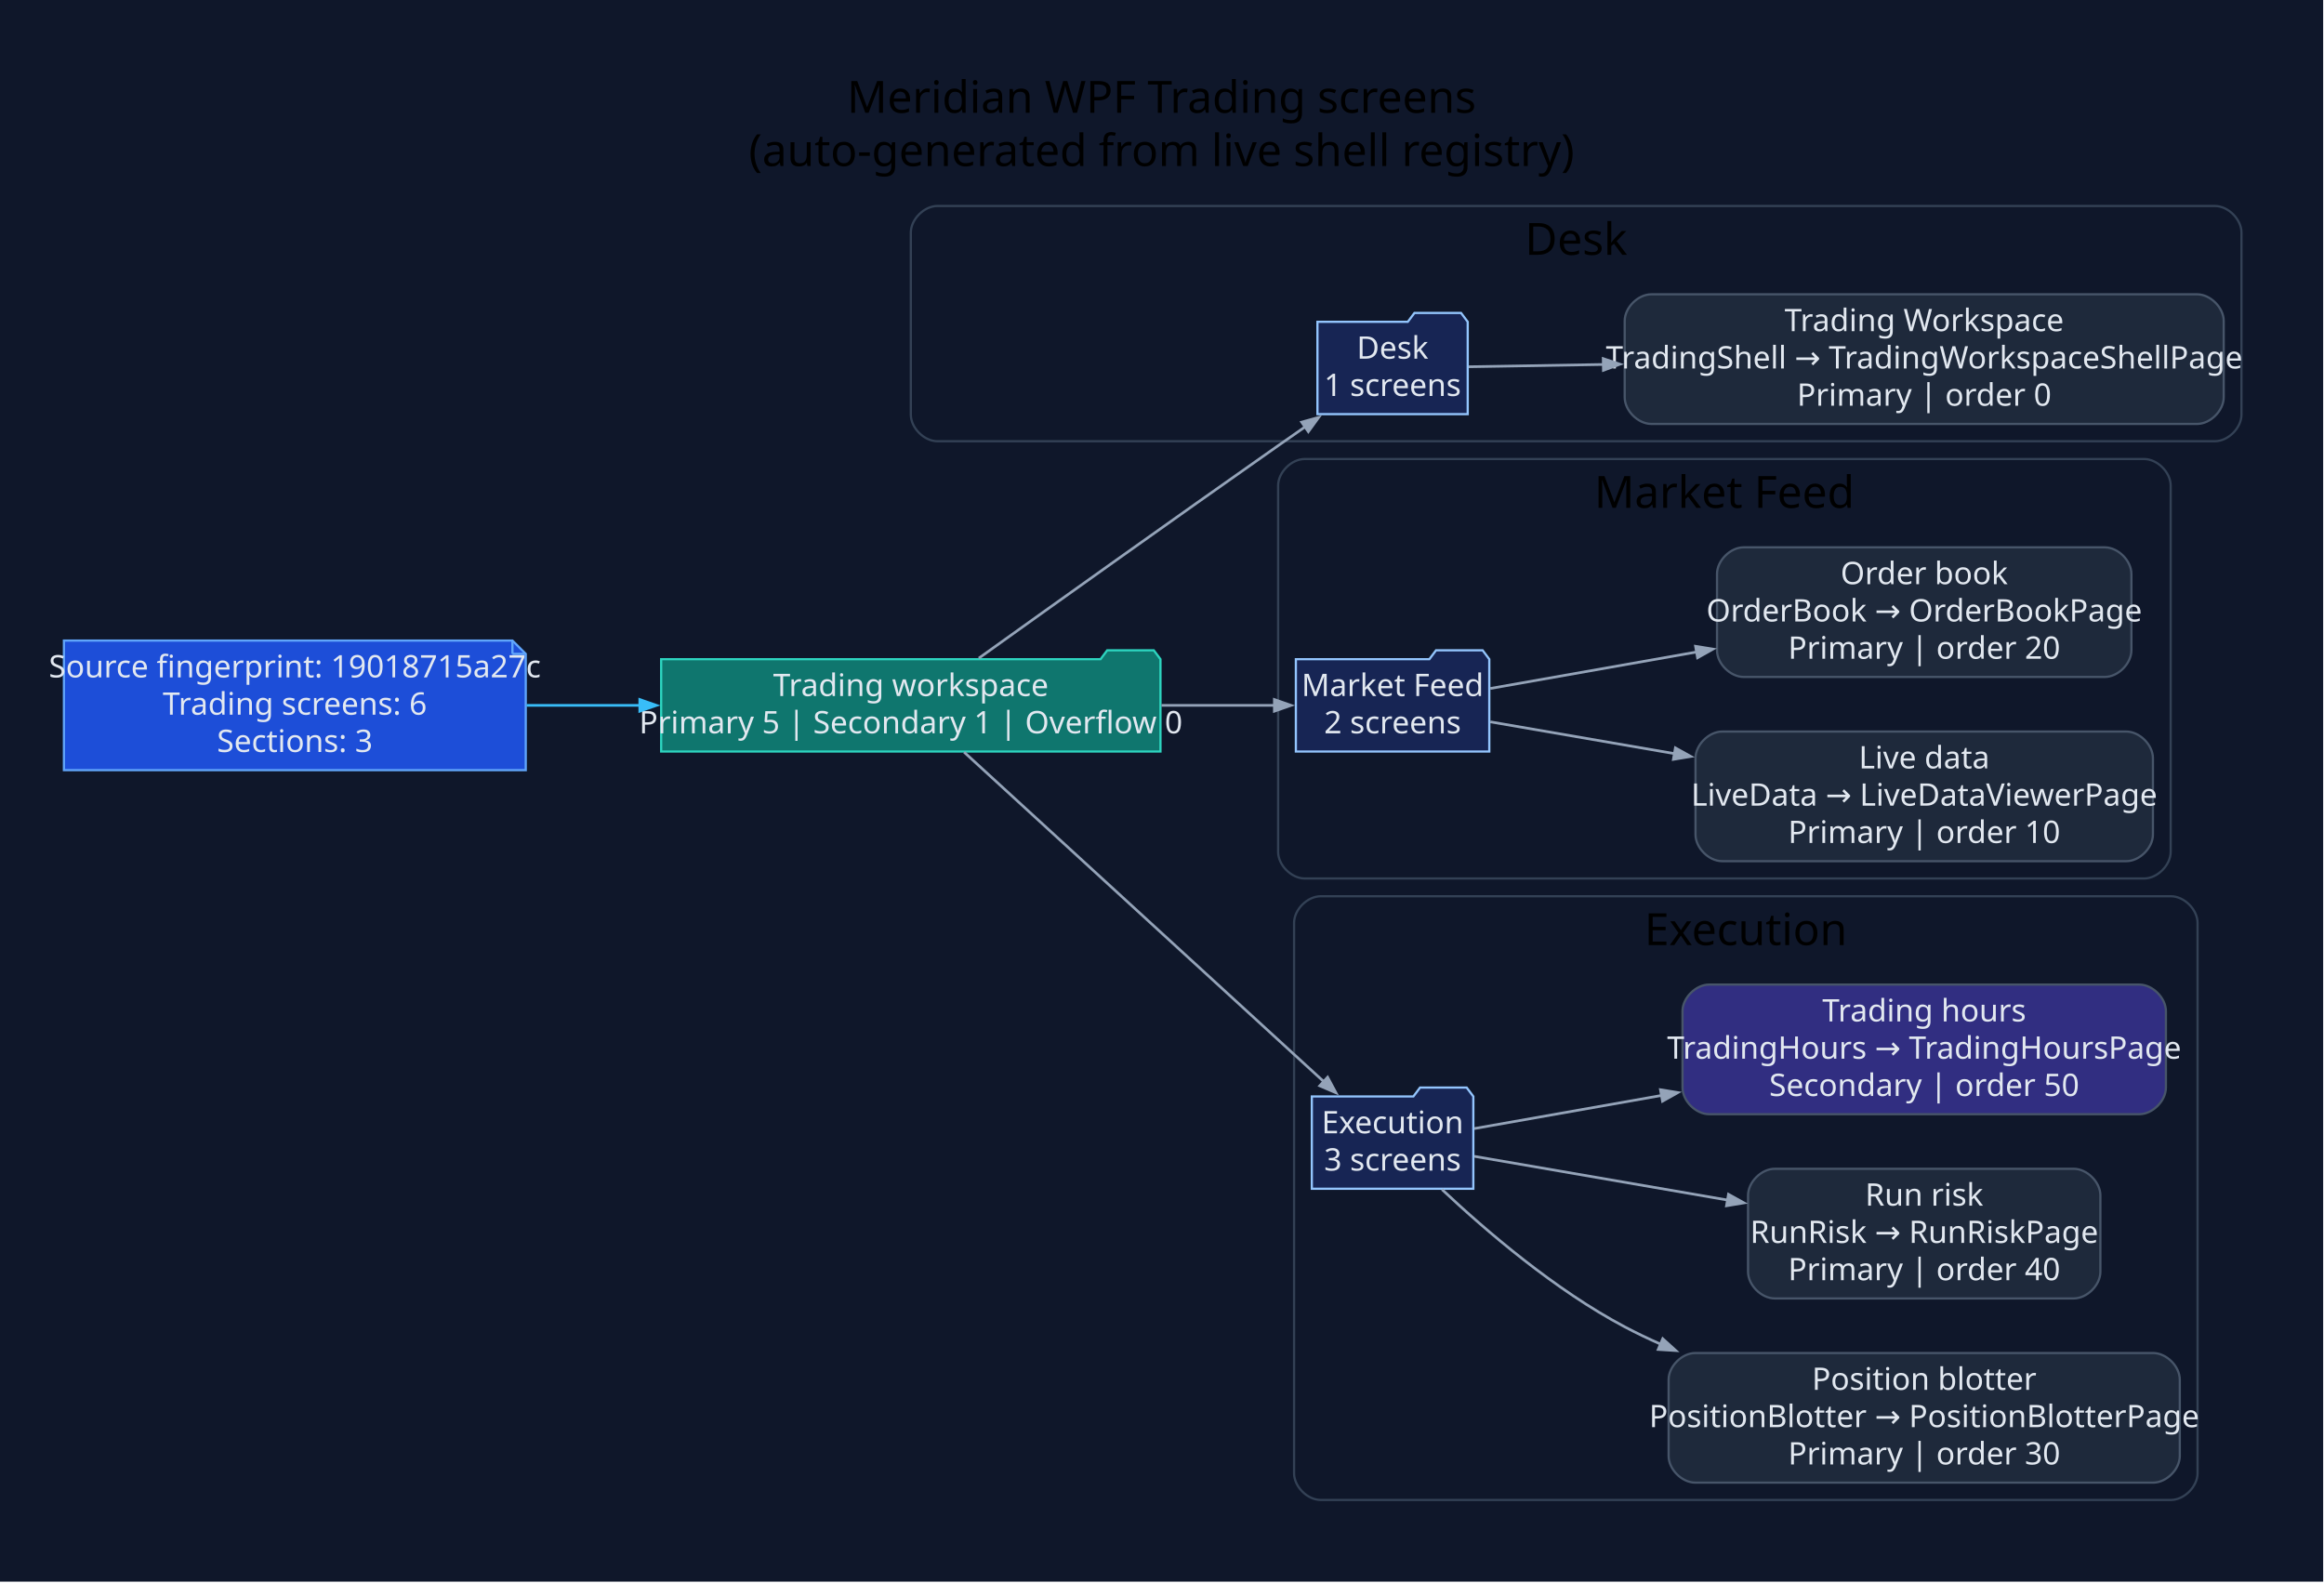
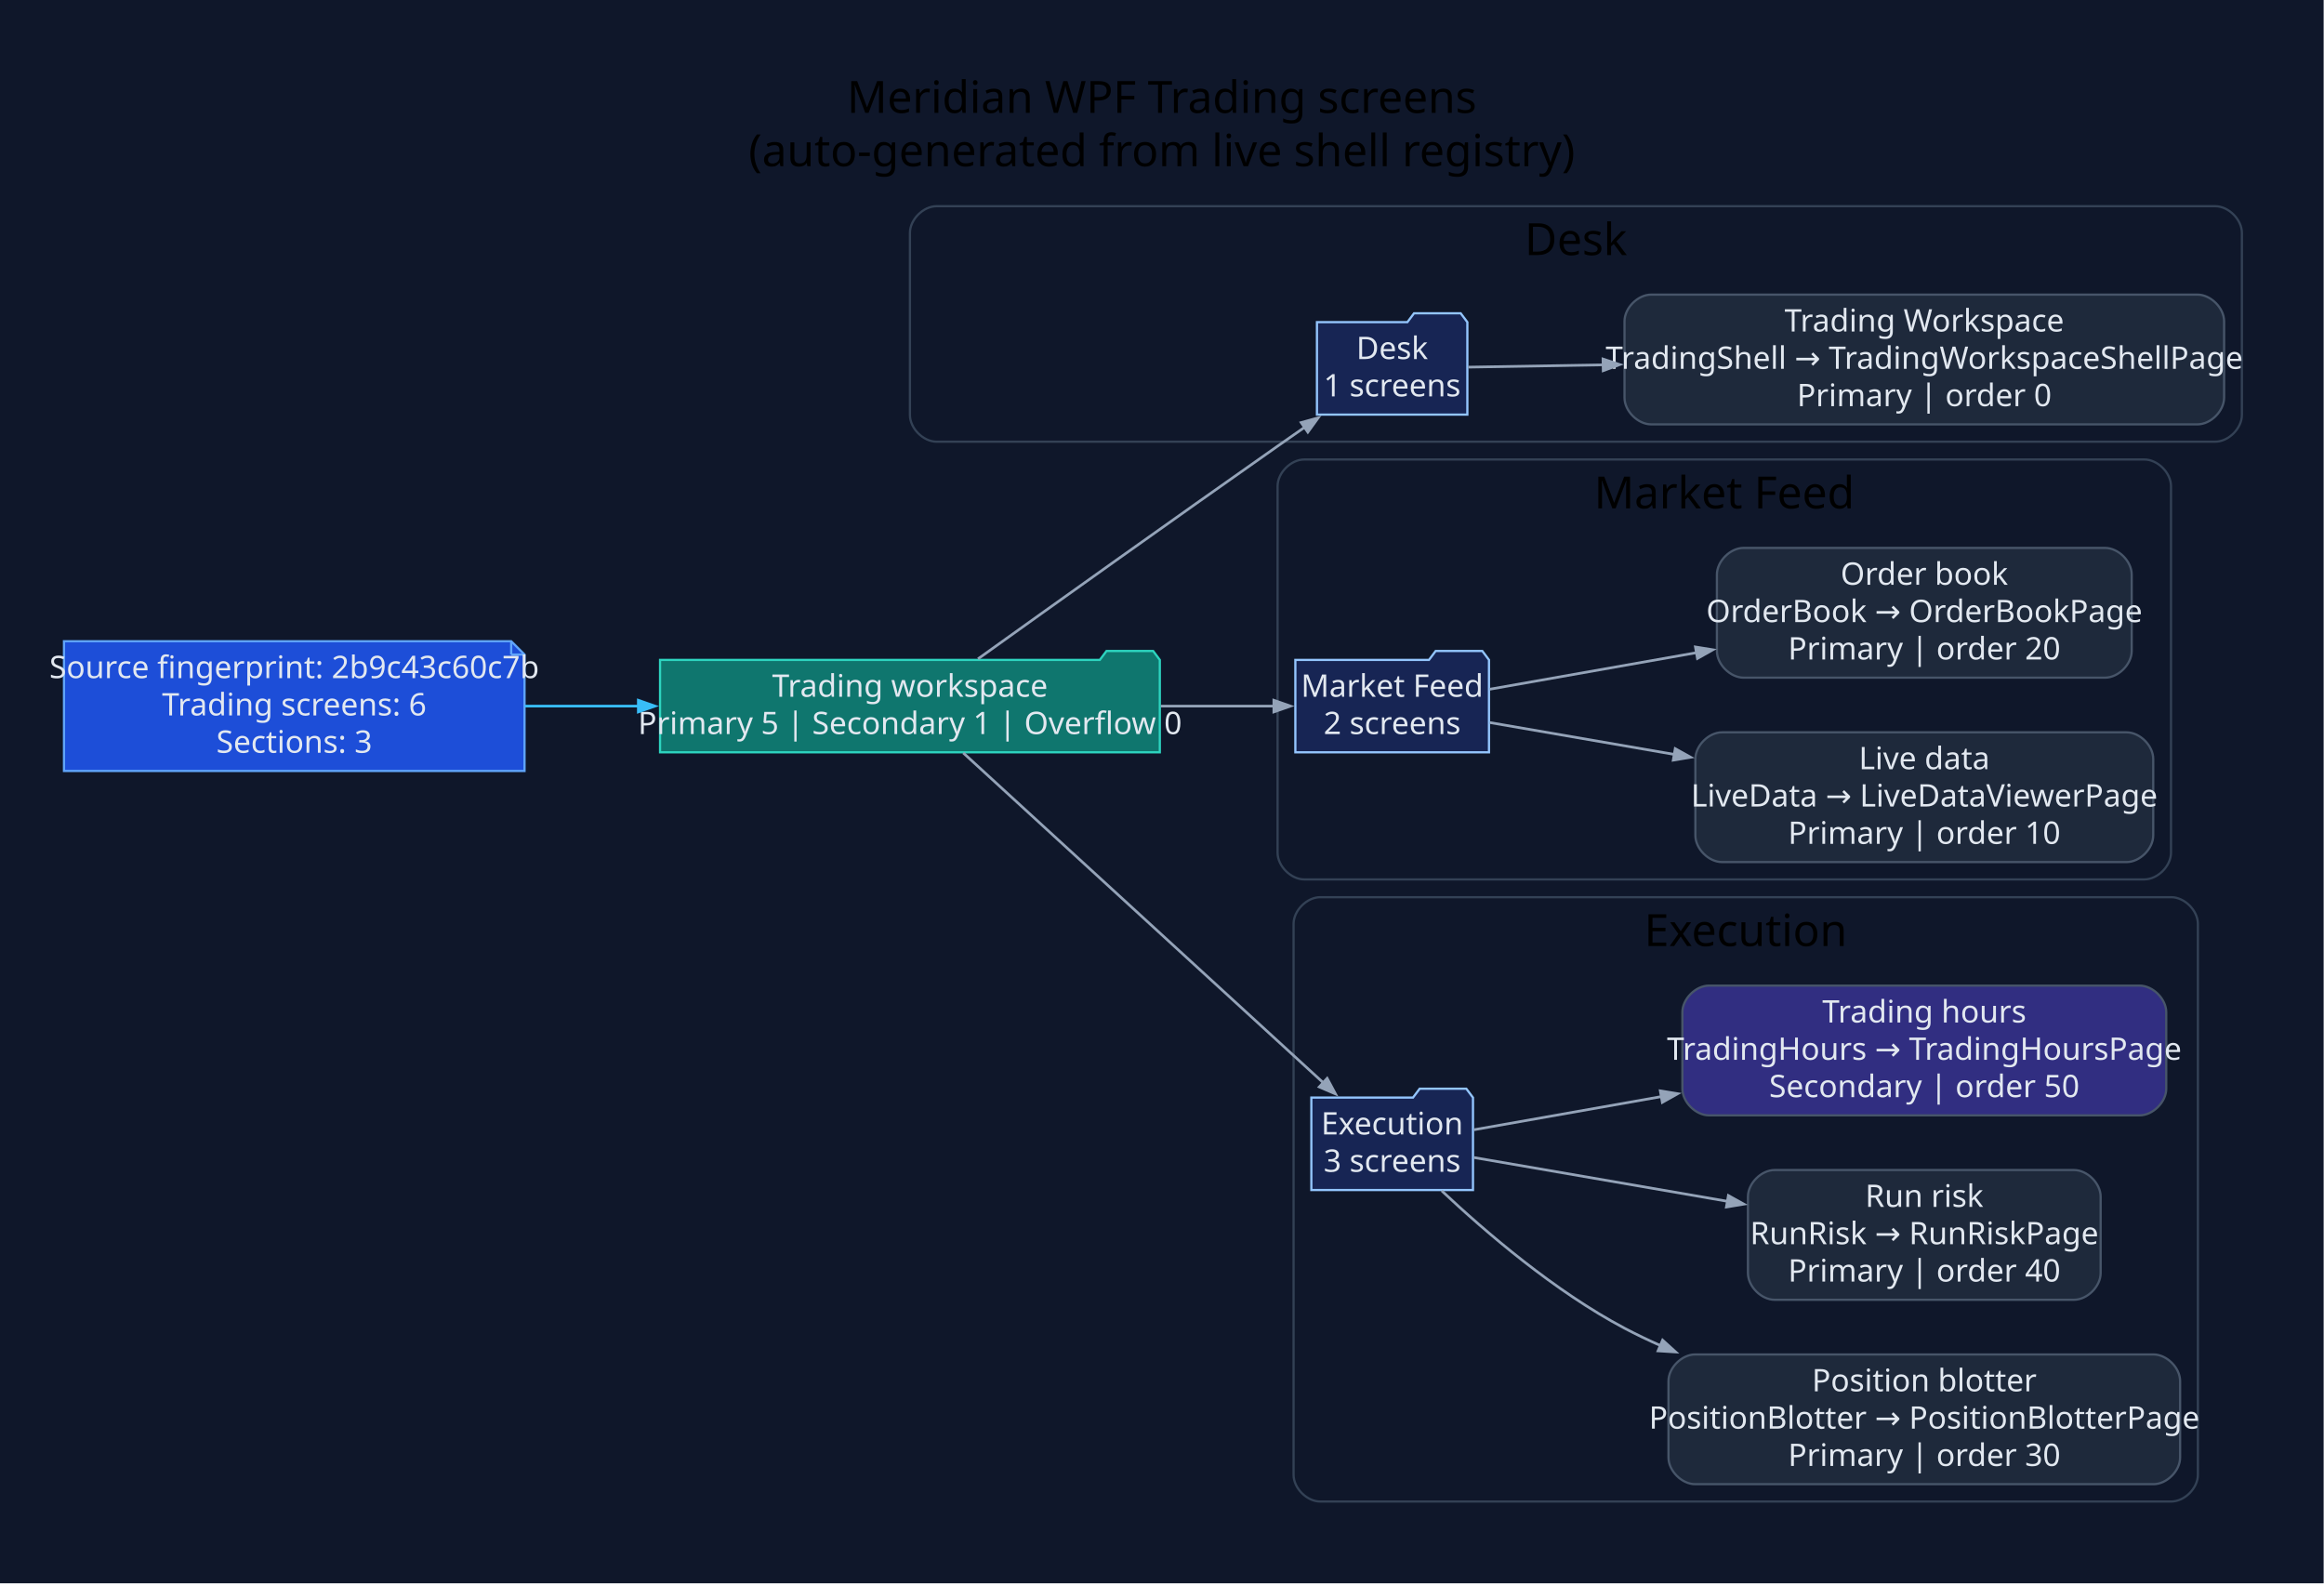
- <svg xmlns="http://www.w3.org/2000/svg" width="1047pt" height="713pt" viewBox="0.00 0.00 1047.00 713.00">
+ <svg xmlns="http://www.w3.org/2000/svg" width="1046pt" height="713pt" viewBox="0.00 0.00 1046.00 713.00">
  <g id="graph0" class="graph" transform="scale(1 1) rotate(0) translate(28.8 683.8)">
-     <polygon fill="#0f172a" stroke="none" points="-28.8,28.8 -28.8,-683.8 1017.82,-683.8 1017.82,28.8 -28.8,28.8" />
-     <text xml:space="preserve" text-anchor="middle" x="494.51" y="-633" font-family="Segoe UI" font-size="20.00">Meridian WPF Trading screens</text>
-     <text xml:space="preserve" text-anchor="middle" x="494.51" y="-609" font-family="Segoe UI" font-size="20.00">(auto-generated from live shell registry)</text>
+     <polygon fill="#0f172a" stroke="none" points="-28.8,28.8 -28.8,-683.8 1017.04,-683.8 1017.04,28.8 -28.8,28.8" />
+     <text xml:space="preserve" text-anchor="middle" x="494.12" y="-633" font-family="Segoe UI" font-size="20.00">Meridian WPF Trading screens</text>
+     <text xml:space="preserve" text-anchor="middle" x="494.12" y="-609" font-family="Segoe UI" font-size="20.00">(auto-generated from live shell registry)</text>
    <g id="clust1" class="cluster">
-       <path fill="#0f172a" stroke="#334155" d="M393.54,-485C393.54,-485 969.02,-485 969.02,-485 975.02,-485 981.02,-491 981.02,-497 981.02,-497 981.02,-579 981.02,-579 981.02,-585 975.02,-591 969.02,-591 969.02,-591 393.54,-591 393.54,-591 387.54,-591 381.54,-585 381.54,-579 381.54,-579 381.54,-497 381.54,-497 381.54,-491 387.54,-485 393.54,-485" />
-       <text xml:space="preserve" text-anchor="middle" x="681.28" y="-569" font-family="Segoe UI" font-size="20.00">Desk</text>
+       <path fill="#0f172a" stroke="#334155" d="M392.75,-485C392.75,-485 968.24,-485 968.24,-485 974.24,-485 980.24,-491 980.24,-497 980.24,-497 980.24,-579 980.24,-579 980.24,-585 974.24,-591 968.24,-591 968.24,-591 392.75,-591 392.75,-591 386.75,-591 380.75,-585 380.75,-579 380.75,-579 380.75,-497 380.75,-497 380.75,-491 386.75,-485 392.75,-485" />
+       <text xml:space="preserve" text-anchor="middle" x="680.49" y="-569" font-family="Segoe UI" font-size="20.00">Desk</text>
    </g>
    <g id="clust2" class="cluster">
-       <path fill="#0f172a" stroke="#334155" d="M559.01,-288C559.01,-288 937.13,-288 937.13,-288 943.13,-288 949.13,-294 949.13,-300 949.13,-300 949.13,-465 949.13,-465 949.13,-471 943.13,-477 937.13,-477 937.13,-477 559.01,-477 559.01,-477 553.01,-477 547.01,-471 547.01,-465 547.01,-465 547.01,-300 547.01,-300 547.01,-294 553.01,-288 559.01,-288" />
-       <text xml:space="preserve" text-anchor="middle" x="748.07" y="-455" font-family="Segoe UI" font-size="20.00">Market Feed</text>
+       <path fill="#0f172a" stroke="#334155" d="M558.22,-288C558.22,-288 936.34,-288 936.34,-288 942.34,-288 948.34,-294 948.34,-300 948.34,-300 948.34,-465 948.34,-465 948.34,-471 942.34,-477 936.34,-477 936.34,-477 558.22,-477 558.22,-477 552.22,-477 546.22,-471 546.22,-465 546.22,-465 546.22,-300 546.22,-300 546.22,-294 552.22,-288 558.22,-288" />
+       <text xml:space="preserve" text-anchor="middle" x="747.28" y="-455" font-family="Segoe UI" font-size="20.00">Market Feed</text>
    </g>
    <g id="clust3" class="cluster">
-       <path fill="#0f172a" stroke="#334155" d="M566.2,-8C566.2,-8 949.23,-8 949.23,-8 955.23,-8 961.23,-14 961.23,-20 961.23,-20 961.23,-268 961.23,-268 961.23,-274 955.23,-280 949.23,-280 949.23,-280 566.2,-280 566.2,-280 560.2,-280 554.2,-274 554.2,-268 554.2,-268 554.2,-20 554.2,-20 554.2,-14 560.2,-8 566.2,-8" />
-       <text xml:space="preserve" text-anchor="middle" x="757.72" y="-258" font-family="Segoe UI" font-size="20.00">Execution</text>
+       <path fill="#0f172a" stroke="#334155" d="M565.42,-8C565.42,-8 948.44,-8 948.44,-8 954.44,-8 960.44,-14 960.44,-20 960.44,-20 960.44,-268 960.44,-268 960.44,-274 954.44,-280 948.44,-280 948.44,-280 565.42,-280 565.42,-280 559.42,-280 553.42,-274 553.42,-268 553.42,-268 553.42,-20 553.42,-20 553.42,-14 559.42,-8 565.42,-8" />
+       <text xml:space="preserve" text-anchor="middle" x="756.93" y="-258" font-family="Segoe UI" font-size="20.00">Execution</text>
    </g>
    <g id="node1" class="node">
-       <polygon fill="#1d4ed8" stroke="#60a5fa" points="202.06,-395.2 0,-395.2 0,-336.8 208.06,-336.8 208.06,-389.2 202.06,-395.2" />
-       <polyline fill="none" stroke="#60a5fa" points="202.06,-395.2 202.06,-389.2" />
-       <polyline fill="none" stroke="#60a5fa" points="208.06,-389.2 202.06,-389.2" />
-       <text xml:space="preserve" text-anchor="middle" x="104.03" y="-378.6" font-family="Segoe UI" font-size="14.00" fill="#e2e8f0">Source fingerprint: 19018715a27c</text>
-       <text xml:space="preserve" text-anchor="middle" x="104.03" y="-361.8" font-family="Segoe UI" font-size="14.00" fill="#e2e8f0">Trading screens: 6</text>
-       <text xml:space="preserve" text-anchor="middle" x="104.03" y="-345" font-family="Segoe UI" font-size="14.00" fill="#e2e8f0">Sections: 3</text>
+       <polygon fill="#1d4ed8" stroke="#60a5fa" points="201.28,-395.2 0,-395.2 0,-336.8 207.28,-336.8 207.28,-389.2 201.28,-395.2" />
+       <polyline fill="none" stroke="#60a5fa" points="201.28,-395.2 201.28,-389.2" />
+       <polyline fill="none" stroke="#60a5fa" points="207.28,-389.2 201.28,-389.2" />
+       <text xml:space="preserve" text-anchor="middle" x="103.64" y="-378.6" font-family="Segoe UI" font-size="14.00" fill="#e2e8f0">Source fingerprint: 2b9c43c60c7b</text>
+       <text xml:space="preserve" text-anchor="middle" x="103.64" y="-361.8" font-family="Segoe UI" font-size="14.00" fill="#e2e8f0">Trading screens: 6</text>
+       <text xml:space="preserve" text-anchor="middle" x="103.64" y="-345" font-family="Segoe UI" font-size="14.00" fill="#e2e8f0">Sections: 3</text>
    </g>
    <g id="node2" class="node">
-       <polygon fill="#0f766e" stroke="#2dd4bf" points="494.01,-386.8 491.01,-390.8 470.01,-390.8 467.01,-386.8 269.06,-386.8 269.06,-345.2 494.01,-345.2 494.01,-386.8" />
-       <text xml:space="preserve" text-anchor="middle" x="381.54" y="-370.2" font-family="Segoe UI" font-size="14.00" fill="#e2e8f0">Trading workspace</text>
-       <text xml:space="preserve" text-anchor="middle" x="381.54" y="-353.4" font-family="Segoe UI" font-size="14.00" fill="#e2e8f0">Primary 5 | Secondary 1 | Overflow 0</text>
+       <polygon fill="#0f766e" stroke="#2dd4bf" points="493.22,-386.8 490.22,-390.8 469.22,-390.8 466.22,-386.8 268.28,-386.8 268.28,-345.2 493.22,-345.2 493.22,-386.8" />
+       <text xml:space="preserve" text-anchor="middle" x="380.75" y="-370.2" font-family="Segoe UI" font-size="14.00" fill="#e2e8f0">Trading workspace</text>
+       <text xml:space="preserve" text-anchor="middle" x="380.75" y="-353.4" font-family="Segoe UI" font-size="14.00" fill="#e2e8f0">Primary 5 | Secondary 1 | Overflow 0</text>
    </g>
    <g id="edge1" class="edge">
-       <path fill="none" stroke="#38bdf8" stroke-width="1.2" d="M208.4,-366C225.18,-366 242.68,-366 259.82,-366" />
-       <polygon fill="#38bdf8" stroke="#38bdf8" stroke-width="1.2" points="259.43,-368.63 266.93,-366 259.43,-363.38 259.43,-368.63" />
+       <path fill="none" stroke="#38bdf8" stroke-width="1.2" d="M207.47,-366C224.24,-366 241.74,-366 258.89,-366" />
+       <polygon fill="#38bdf8" stroke="#38bdf8" stroke-width="1.2" points="258.5,-368.63 266,-366 258.5,-363.38 258.5,-368.63" />
    </g>
    <g id="node3" class="node">
-       <polygon fill="#172554" stroke="#93c5fd" points="632.43,-538.8 629.43,-542.8 608.43,-542.8 605.43,-538.8 564.73,-538.8 564.73,-497.2 632.43,-497.2 632.43,-538.8" />
-       <text xml:space="preserve" text-anchor="middle" x="598.58" y="-522.2" font-family="Segoe UI" font-size="14.00" fill="#e2e8f0">Desk</text>
-       <text xml:space="preserve" text-anchor="middle" x="598.58" y="-505.4" font-family="Segoe UI" font-size="14.00" fill="#e2e8f0">1 screens</text>
+       <polygon fill="#172554" stroke="#93c5fd" points="631.64,-538.8 628.64,-542.8 607.64,-542.8 604.64,-538.8 563.94,-538.8 563.94,-497.2 631.64,-497.2 631.64,-538.8" />
+       <text xml:space="preserve" text-anchor="middle" x="597.79" y="-522.2" font-family="Segoe UI" font-size="14.00" fill="#e2e8f0">Desk</text>
+       <text xml:space="preserve" text-anchor="middle" x="597.79" y="-505.4" font-family="Segoe UI" font-size="14.00" fill="#e2e8f0">1 screens</text>
    </g>
    <g id="edge2" class="edge">
-       <path fill="none" stroke="#94a3b8" stroke-width="1.2" d="M412.17,-387.25C445.04,-410.78 499.68,-449.79 547.01,-483 551,-485.8 555.17,-488.71 559.34,-491.61" />
-       <polygon fill="#94a3b8" stroke="#94a3b8" stroke-width="1.2" points="557.63,-493.62 565.29,-495.74 560.63,-489.31 557.63,-493.62" />
+       <path fill="none" stroke="#94a3b8" stroke-width="1.2" d="M411.38,-387.25C444.25,-410.78 498.89,-449.79 546.22,-483 550.21,-485.8 554.38,-488.71 558.55,-491.61" />
+       <polygon fill="#94a3b8" stroke="#94a3b8" stroke-width="1.2" points="556.85,-493.62 564.5,-495.74 559.84,-489.31 556.85,-493.62" />
    </g>
    <g id="node5" class="node">
-       <polygon fill="#172554" stroke="#93c5fd" points="642.15,-386.8 639.15,-390.8 618.15,-390.8 615.15,-386.8 555.01,-386.8 555.01,-345.2 642.15,-345.2 642.15,-386.8" />
-       <text xml:space="preserve" text-anchor="middle" x="598.58" y="-370.2" font-family="Segoe UI" font-size="14.00" fill="#e2e8f0">Market Feed</text>
-       <text xml:space="preserve" text-anchor="middle" x="598.58" y="-353.4" font-family="Segoe UI" font-size="14.00" fill="#e2e8f0">2 screens</text>
+       <polygon fill="#172554" stroke="#93c5fd" points="641.37,-386.8 638.37,-390.8 617.37,-390.8 614.37,-386.8 554.22,-386.8 554.22,-345.2 641.37,-345.2 641.37,-386.8" />
+       <text xml:space="preserve" text-anchor="middle" x="597.79" y="-370.2" font-family="Segoe UI" font-size="14.00" fill="#e2e8f0">Market Feed</text>
+       <text xml:space="preserve" text-anchor="middle" x="597.79" y="-353.4" font-family="Segoe UI" font-size="14.00" fill="#e2e8f0">2 screens</text>
    </g>
    <g id="edge4" class="edge">
-       <path fill="none" stroke="#94a3b8" stroke-width="1.2" d="M494.47,-366C512.38,-366 530.13,-366 545.73,-366" />
-       <polygon fill="#94a3b8" stroke="#94a3b8" stroke-width="1.2" points="545.33,-368.63 552.83,-366 545.33,-363.38 545.33,-368.63" />
+       <path fill="none" stroke="#94a3b8" stroke-width="1.2" d="M493.68,-366C511.6,-366 529.35,-366 544.94,-366" />
+       <polygon fill="#94a3b8" stroke="#94a3b8" stroke-width="1.2" points="544.54,-368.63 552.04,-366 544.54,-363.38 544.54,-368.63" />
    </g>
    <g id="node8" class="node">
-       <polygon fill="#172554" stroke="#93c5fd" points="634.96,-189.8 631.96,-193.8 610.96,-193.8 607.96,-189.8 562.2,-189.8 562.2,-148.2 634.96,-148.2 634.96,-189.8" />
-       <text xml:space="preserve" text-anchor="middle" x="598.58" y="-173.2" font-family="Segoe UI" font-size="14.00" fill="#e2e8f0">Execution</text>
-       <text xml:space="preserve" text-anchor="middle" x="598.58" y="-156.4" font-family="Segoe UI" font-size="14.00" fill="#e2e8f0">3 screens</text>
+       <polygon fill="#172554" stroke="#93c5fd" points="634.17,-189.8 631.17,-193.8 610.17,-193.8 607.17,-189.8 561.42,-189.8 561.42,-148.2 634.17,-148.2 634.17,-189.8" />
+       <text xml:space="preserve" text-anchor="middle" x="597.79" y="-173.2" font-family="Segoe UI" font-size="14.00" fill="#e2e8f0">Execution</text>
+       <text xml:space="preserve" text-anchor="middle" x="597.79" y="-156.4" font-family="Segoe UI" font-size="14.00" fill="#e2e8f0">3 screens</text>
    </g>
    <g id="edge7" class="edge">
-       <path fill="none" stroke="#94a3b8" stroke-width="1.2" d="M405.55,-344.92C444.73,-309.02 524.37,-236.06 567.77,-196.31" />
-       <polygon fill="#94a3b8" stroke="#94a3b8" stroke-width="1.2" points="569.31,-198.46 573.07,-191.46 565.76,-194.59 569.31,-198.46" />
+       <path fill="none" stroke="#94a3b8" stroke-width="1.2" d="M404.76,-344.92C443.95,-309.02 523.59,-236.06 566.98,-196.31" />
+       <polygon fill="#94a3b8" stroke="#94a3b8" stroke-width="1.2" points="568.53,-198.46 572.28,-191.46 564.98,-194.59 568.53,-198.46" />
    </g>
    <g id="node4" class="node">
-       <path fill="#1e293b" stroke="#475569" d="M961.02,-551.2C961.02,-551.2 715.15,-551.2 715.15,-551.2 709.15,-551.2 703.15,-545.2 703.15,-539.2 703.15,-539.2 703.15,-504.8 703.15,-504.8 703.15,-498.8 709.15,-492.8 715.15,-492.8 715.15,-492.8 961.02,-492.8 961.02,-492.8 967.02,-492.8 973.02,-498.8 973.02,-504.8 973.02,-504.8 973.02,-539.2 973.02,-539.2 973.02,-545.2 967.02,-551.2 961.02,-551.2" />
-       <text xml:space="preserve" text-anchor="middle" x="838.09" y="-534.6" font-family="Segoe UI" font-size="14.00" fill="#e2e8f0">Trading Workspace</text>
-       <text xml:space="preserve" text-anchor="middle" x="838.09" y="-517.8" font-family="Segoe UI" font-size="14.00" fill="#e2e8f0">TradingShell → TradingWorkspaceShellPage</text>
-       <text xml:space="preserve" text-anchor="middle" x="838.09" y="-501" font-family="Segoe UI" font-size="14.00" fill="#e2e8f0">Primary | order 0</text>
+       <path fill="#1e293b" stroke="#475569" d="M960.24,-551.2C960.24,-551.2 714.37,-551.2 714.37,-551.2 708.37,-551.2 702.37,-545.2 702.37,-539.2 702.37,-539.2 702.37,-504.8 702.37,-504.8 702.37,-498.8 708.37,-492.8 714.37,-492.8 714.37,-492.8 960.24,-492.8 960.24,-492.8 966.24,-492.8 972.24,-498.8 972.24,-504.8 972.24,-504.8 972.24,-539.2 972.24,-539.2 972.24,-545.2 966.24,-551.2 960.24,-551.2" />
+       <text xml:space="preserve" text-anchor="middle" x="837.3" y="-534.6" font-family="Segoe UI" font-size="14.00" fill="#e2e8f0">Trading Workspace</text>
+       <text xml:space="preserve" text-anchor="middle" x="837.3" y="-517.8" font-family="Segoe UI" font-size="14.00" fill="#e2e8f0">TradingShell → TradingWorkspaceShellPage</text>
+       <text xml:space="preserve" text-anchor="middle" x="837.3" y="-501" font-family="Segoe UI" font-size="14.00" fill="#e2e8f0">Primary | order 0</text>
    </g>
    <g id="edge3" class="edge">
-       <path fill="none" stroke="#94a3b8" stroke-width="1.2" d="M632.86,-518.56C649.54,-518.84 671,-519.2 693.73,-519.59" />
-       <polygon fill="#94a3b8" stroke="#94a3b8" stroke-width="1.2" points="693.48,-522.21 701.02,-519.71 693.56,-516.96 693.48,-522.21" />
+       <path fill="none" stroke="#94a3b8" stroke-width="1.2" d="M632.07,-518.56C648.75,-518.84 670.22,-519.2 692.94,-519.59" />
+       <polygon fill="#94a3b8" stroke="#94a3b8" stroke-width="1.2" points="692.69,-522.21 700.23,-519.71 692.78,-516.96 692.69,-522.21" />
    </g>
    <g id="node6" class="node">
-       <path fill="#1e293b" stroke="#475569" d="M929.13,-354.2C929.13,-354.2 747.05,-354.2 747.05,-354.2 741.05,-354.2 735.05,-348.2 735.05,-342.2 735.05,-342.2 735.05,-307.8 735.05,-307.8 735.05,-301.8 741.05,-295.8 747.05,-295.8 747.05,-295.8 929.13,-295.8 929.13,-295.8 935.13,-295.8 941.13,-301.8 941.13,-307.8 941.13,-307.8 941.13,-342.2 941.13,-342.2 941.13,-348.2 935.13,-354.2 929.13,-354.2" />
-       <text xml:space="preserve" text-anchor="middle" x="838.09" y="-337.6" font-family="Segoe UI" font-size="14.00" fill="#e2e8f0">Live data</text>
-       <text xml:space="preserve" text-anchor="middle" x="838.09" y="-320.8" font-family="Segoe UI" font-size="14.00" fill="#e2e8f0">LiveData → LiveDataViewerPage</text>
-       <text xml:space="preserve" text-anchor="middle" x="838.09" y="-304" font-family="Segoe UI" font-size="14.00" fill="#e2e8f0">Primary | order 10</text>
+       <path fill="#1e293b" stroke="#475569" d="M928.34,-354.2C928.34,-354.2 746.26,-354.2 746.26,-354.2 740.26,-354.2 734.26,-348.2 734.26,-342.2 734.26,-342.2 734.26,-307.8 734.26,-307.8 734.26,-301.8 740.26,-295.8 746.26,-295.8 746.26,-295.8 928.34,-295.8 928.34,-295.8 934.34,-295.8 940.34,-301.8 940.34,-307.8 940.34,-307.8 940.34,-342.2 940.34,-342.2 940.34,-348.2 934.34,-354.2 928.34,-354.2" />
+       <text xml:space="preserve" text-anchor="middle" x="837.3" y="-337.6" font-family="Segoe UI" font-size="14.00" fill="#e2e8f0">Live data</text>
+       <text xml:space="preserve" text-anchor="middle" x="837.3" y="-320.8" font-family="Segoe UI" font-size="14.00" fill="#e2e8f0">LiveData → LiveDataViewerPage</text>
+       <text xml:space="preserve" text-anchor="middle" x="837.3" y="-304" font-family="Segoe UI" font-size="14.00" fill="#e2e8f0">Primary | order 10</text>
    </g>
    <g id="edge5" class="edge">
-       <path fill="none" stroke="#94a3b8" stroke-width="1.2" d="M642.59,-358.58C665.97,-354.54 696.08,-349.34 725.58,-344.25" />
-       <polygon fill="#94a3b8" stroke="#94a3b8" stroke-width="1.2" points="725.98,-346.84 732.92,-342.98 725.08,-341.67 725.98,-346.84" />
+       <path fill="none" stroke="#94a3b8" stroke-width="1.2" d="M641.81,-358.58C665.19,-354.54 695.29,-349.34 724.8,-344.25" />
+       <polygon fill="#94a3b8" stroke="#94a3b8" stroke-width="1.2" points="725.19,-346.84 732.14,-342.98 724.3,-341.67 725.19,-346.84" />
    </g>
    <g id="node7" class="node">
-       <path fill="#1e293b" stroke="#475569" d="M919.43,-437.2C919.43,-437.2 756.74,-437.2 756.74,-437.2 750.74,-437.2 744.74,-431.2 744.74,-425.2 744.74,-425.2 744.74,-390.8 744.74,-390.8 744.74,-384.8 750.74,-378.8 756.74,-378.8 756.74,-378.8 919.43,-378.8 919.43,-378.8 925.43,-378.8 931.43,-384.8 931.43,-390.8 931.43,-390.8 931.43,-425.2 931.43,-425.2 931.43,-431.2 925.43,-437.2 919.43,-437.2" />
-       <text xml:space="preserve" text-anchor="middle" x="838.09" y="-420.6" font-family="Segoe UI" font-size="14.00" fill="#e2e8f0">Order book</text>
-       <text xml:space="preserve" text-anchor="middle" x="838.09" y="-403.8" font-family="Segoe UI" font-size="14.00" fill="#e2e8f0">OrderBook → OrderBookPage</text>
-       <text xml:space="preserve" text-anchor="middle" x="838.09" y="-387" font-family="Segoe UI" font-size="14.00" fill="#e2e8f0">Primary | order 20</text>
+       <path fill="#1e293b" stroke="#475569" d="M918.65,-437.2C918.65,-437.2 755.96,-437.2 755.96,-437.2 749.96,-437.2 743.96,-431.2 743.96,-425.2 743.96,-425.2 743.96,-390.8 743.96,-390.8 743.96,-384.8 749.96,-378.8 755.96,-378.8 755.96,-378.8 918.65,-378.8 918.65,-378.8 924.65,-378.8 930.65,-384.8 930.65,-390.8 930.65,-390.8 930.65,-425.2 930.65,-425.2 930.65,-431.2 924.65,-437.2 918.65,-437.2" />
+       <text xml:space="preserve" text-anchor="middle" x="837.3" y="-420.6" font-family="Segoe UI" font-size="14.00" fill="#e2e8f0">Order book</text>
+       <text xml:space="preserve" text-anchor="middle" x="837.3" y="-403.8" font-family="Segoe UI" font-size="14.00" fill="#e2e8f0">OrderBook → OrderBookPage</text>
+       <text xml:space="preserve" text-anchor="middle" x="837.3" y="-387" font-family="Segoe UI" font-size="14.00" fill="#e2e8f0">Primary | order 20</text>
    </g>
    <g id="edge6" class="edge">
-       <path fill="none" stroke="#94a3b8" stroke-width="1.2" d="M642.59,-373.61C668.62,-378.21 702.97,-384.28 735.56,-390.05" />
-       <polygon fill="#94a3b8" stroke="#94a3b8" stroke-width="1.2" points="735.07,-392.62 742.91,-391.35 735.98,-387.46 735.07,-392.62" />
+       <path fill="none" stroke="#94a3b8" stroke-width="1.2" d="M641.81,-373.61C667.83,-378.21 702.19,-384.28 734.78,-390.05" />
+       <polygon fill="#94a3b8" stroke="#94a3b8" stroke-width="1.2" points="734.28,-392.62 742.12,-391.35 735.2,-387.46 734.28,-392.62" />
    </g>
    <g id="node9" class="node">
-       <path fill="#1e293b" stroke="#475569" d="M941.23,-74.2C941.23,-74.2 734.94,-74.2 734.94,-74.2 728.94,-74.2 722.94,-68.2 722.94,-62.2 722.94,-62.2 722.94,-27.8 722.94,-27.8 722.94,-21.8 728.94,-15.8 734.94,-15.8 734.94,-15.8 941.23,-15.8 941.23,-15.8 947.23,-15.8 953.23,-21.8 953.23,-27.8 953.23,-27.8 953.23,-62.2 953.23,-62.2 953.23,-68.2 947.23,-74.2 941.23,-74.2" />
-       <text xml:space="preserve" text-anchor="middle" x="838.09" y="-57.6" font-family="Segoe UI" font-size="14.00" fill="#e2e8f0">Position blotter</text>
-       <text xml:space="preserve" text-anchor="middle" x="838.09" y="-40.8" font-family="Segoe UI" font-size="14.00" fill="#e2e8f0">PositionBlotter → PositionBlotterPage</text>
-       <text xml:space="preserve" text-anchor="middle" x="838.09" y="-24" font-family="Segoe UI" font-size="14.00" fill="#e2e8f0">Primary | order 30</text>
+       <path fill="#1e293b" stroke="#475569" d="M940.44,-74.2C940.44,-74.2 734.16,-74.2 734.16,-74.2 728.16,-74.2 722.16,-68.2 722.16,-62.2 722.16,-62.2 722.16,-27.8 722.16,-27.8 722.16,-21.8 728.16,-15.8 734.16,-15.8 734.16,-15.8 940.44,-15.8 940.44,-15.8 946.44,-15.8 952.44,-21.8 952.44,-27.8 952.44,-27.8 952.44,-62.2 952.44,-62.2 952.44,-68.2 946.44,-74.2 940.44,-74.2" />
+       <text xml:space="preserve" text-anchor="middle" x="837.3" y="-57.6" font-family="Segoe UI" font-size="14.00" fill="#e2e8f0">Position blotter</text>
+       <text xml:space="preserve" text-anchor="middle" x="837.3" y="-40.8" font-family="Segoe UI" font-size="14.00" fill="#e2e8f0">PositionBlotter → PositionBlotterPage</text>
+       <text xml:space="preserve" text-anchor="middle" x="837.3" y="-24" font-family="Segoe UI" font-size="14.00" fill="#e2e8f0">Primary | order 30</text>
    </g>
    <g id="edge8" class="edge">
-       <path fill="none" stroke="#94a3b8" stroke-width="1.2" d="M620.86,-147.87C640.67,-129.25 671.78,-102.59 703.15,-86 708.42,-83.21 713.91,-80.58 719.53,-78.11" />
-       <polygon fill="#94a3b8" stroke="#94a3b8" stroke-width="1.2" points="720.29,-80.64 726.18,-75.3 718.25,-75.8 720.29,-80.64" />
+       <path fill="none" stroke="#94a3b8" stroke-width="1.2" d="M620.08,-147.87C639.89,-129.25 670.99,-102.59 702.37,-86 707.64,-83.21 713.13,-80.58 718.75,-78.11" />
+       <polygon fill="#94a3b8" stroke="#94a3b8" stroke-width="1.2" points="719.51,-80.64 725.39,-75.3 717.46,-75.8 719.51,-80.64" />
    </g>
    <g id="node10" class="node">
-       <path fill="#1e293b" stroke="#475569" d="M905.46,-157.2C905.46,-157.2 770.72,-157.2 770.72,-157.2 764.72,-157.2 758.72,-151.2 758.72,-145.2 758.72,-145.2 758.72,-110.8 758.72,-110.8 758.72,-104.8 764.72,-98.8 770.72,-98.8 770.72,-98.8 905.46,-98.8 905.46,-98.8 911.46,-98.8 917.46,-104.8 917.46,-110.8 917.46,-110.8 917.46,-145.2 917.46,-145.2 917.46,-151.2 911.46,-157.2 905.46,-157.2" />
-       <text xml:space="preserve" text-anchor="middle" x="838.09" y="-140.6" font-family="Segoe UI" font-size="14.00" fill="#e2e8f0">Run risk</text>
-       <text xml:space="preserve" text-anchor="middle" x="838.09" y="-123.8" font-family="Segoe UI" font-size="14.00" fill="#e2e8f0">RunRisk → RunRiskPage</text>
-       <text xml:space="preserve" text-anchor="middle" x="838.09" y="-107" font-family="Segoe UI" font-size="14.00" fill="#e2e8f0">Primary | order 40</text>
+       <path fill="#1e293b" stroke="#475569" d="M904.67,-157.2C904.67,-157.2 769.93,-157.2 769.93,-157.2 763.93,-157.2 757.93,-151.2 757.93,-145.2 757.93,-145.2 757.93,-110.8 757.93,-110.8 757.93,-104.8 763.93,-98.8 769.93,-98.8 769.93,-98.8 904.67,-98.8 904.67,-98.8 910.67,-98.8 916.67,-104.8 916.67,-110.8 916.67,-110.8 916.67,-145.2 916.67,-145.2 916.67,-151.2 910.67,-157.2 904.67,-157.2" />
+       <text xml:space="preserve" text-anchor="middle" x="837.3" y="-140.6" font-family="Segoe UI" font-size="14.00" fill="#e2e8f0">Run risk</text>
+       <text xml:space="preserve" text-anchor="middle" x="837.3" y="-123.8" font-family="Segoe UI" font-size="14.00" fill="#e2e8f0">RunRisk → RunRiskPage</text>
+       <text xml:space="preserve" text-anchor="middle" x="837.3" y="-107" font-family="Segoe UI" font-size="14.00" fill="#e2e8f0">Primary | order 40</text>
    </g>
    <g id="edge9" class="edge">
-       <path fill="none" stroke="#94a3b8" stroke-width="1.2" d="M635.39,-162.82C665.63,-157.6 710.21,-149.9 749.76,-143.07" />
-       <polygon fill="#94a3b8" stroke="#94a3b8" stroke-width="1.2" points="749.91,-145.71 756.86,-141.85 749.02,-140.54 749.91,-145.71" />
+       <path fill="none" stroke="#94a3b8" stroke-width="1.2" d="M634.61,-162.82C664.85,-157.6 709.42,-149.9 748.98,-143.07" />
+       <polygon fill="#94a3b8" stroke="#94a3b8" stroke-width="1.2" points="749.12,-145.71 756.07,-141.85 748.23,-140.54 749.12,-145.71" />
    </g>
    <g id="node11" class="node">
-       <path fill="#312e81" stroke="#475569" d="M934.98,-240.2C934.98,-240.2 741.19,-240.2 741.19,-240.2 735.19,-240.2 729.19,-234.2 729.19,-228.2 729.19,-228.2 729.19,-193.8 729.19,-193.8 729.19,-187.8 735.19,-181.8 741.19,-181.8 741.19,-181.8 934.98,-181.8 934.98,-181.8 940.98,-181.8 946.98,-187.8 946.98,-193.8 946.98,-193.8 946.98,-228.2 946.98,-228.2 946.98,-234.2 940.98,-240.2 934.98,-240.2" />
-       <text xml:space="preserve" text-anchor="middle" x="838.09" y="-223.6" font-family="Segoe UI" font-size="14.00" fill="#e2e8f0">Trading hours</text>
-       <text xml:space="preserve" text-anchor="middle" x="838.09" y="-206.8" font-family="Segoe UI" font-size="14.00" fill="#e2e8f0">TradingHours → TradingHoursPage</text>
-       <text xml:space="preserve" text-anchor="middle" x="838.09" y="-190" font-family="Segoe UI" font-size="14.00" fill="#e2e8f0">Secondary | order 50</text>
+       <path fill="#312e81" stroke="#475569" d="M934.2,-240.2C934.2,-240.2 740.41,-240.2 740.41,-240.2 734.41,-240.2 728.41,-234.2 728.41,-228.2 728.41,-228.2 728.41,-193.8 728.41,-193.8 728.41,-187.8 734.41,-181.8 740.41,-181.8 740.41,-181.8 934.2,-181.8 934.2,-181.8 940.2,-181.8 946.2,-187.8 946.2,-193.8 946.2,-193.8 946.2,-228.2 946.2,-228.2 946.2,-234.2 940.2,-240.2 934.2,-240.2" />
+       <text xml:space="preserve" text-anchor="middle" x="837.3" y="-223.6" font-family="Segoe UI" font-size="14.00" fill="#e2e8f0">Trading hours</text>
+       <text xml:space="preserve" text-anchor="middle" x="837.3" y="-206.8" font-family="Segoe UI" font-size="14.00" fill="#e2e8f0">TradingHours → TradingHoursPage</text>
+       <text xml:space="preserve" text-anchor="middle" x="837.3" y="-190" font-family="Segoe UI" font-size="14.00" fill="#e2e8f0">Secondary | order 50</text>
    </g>
    <g id="edge10" class="edge">
-       <path fill="none" stroke="#94a3b8" stroke-width="1.2" d="M635.39,-175.33C658.16,-179.36 689.04,-184.82 719.8,-190.26" />
-       <polygon fill="#94a3b8" stroke="#94a3b8" stroke-width="1.2" points="719.26,-192.83 727.1,-191.55 720.18,-187.66 719.26,-192.83" />
+       <path fill="none" stroke="#94a3b8" stroke-width="1.2" d="M634.61,-175.33C657.37,-179.36 688.26,-184.82 719.01,-190.26" />
+       <polygon fill="#94a3b8" stroke="#94a3b8" stroke-width="1.2" points="718.48,-192.83 726.32,-191.55 719.39,-187.66 718.48,-192.83" />
    </g>
  </g>
</svg>
